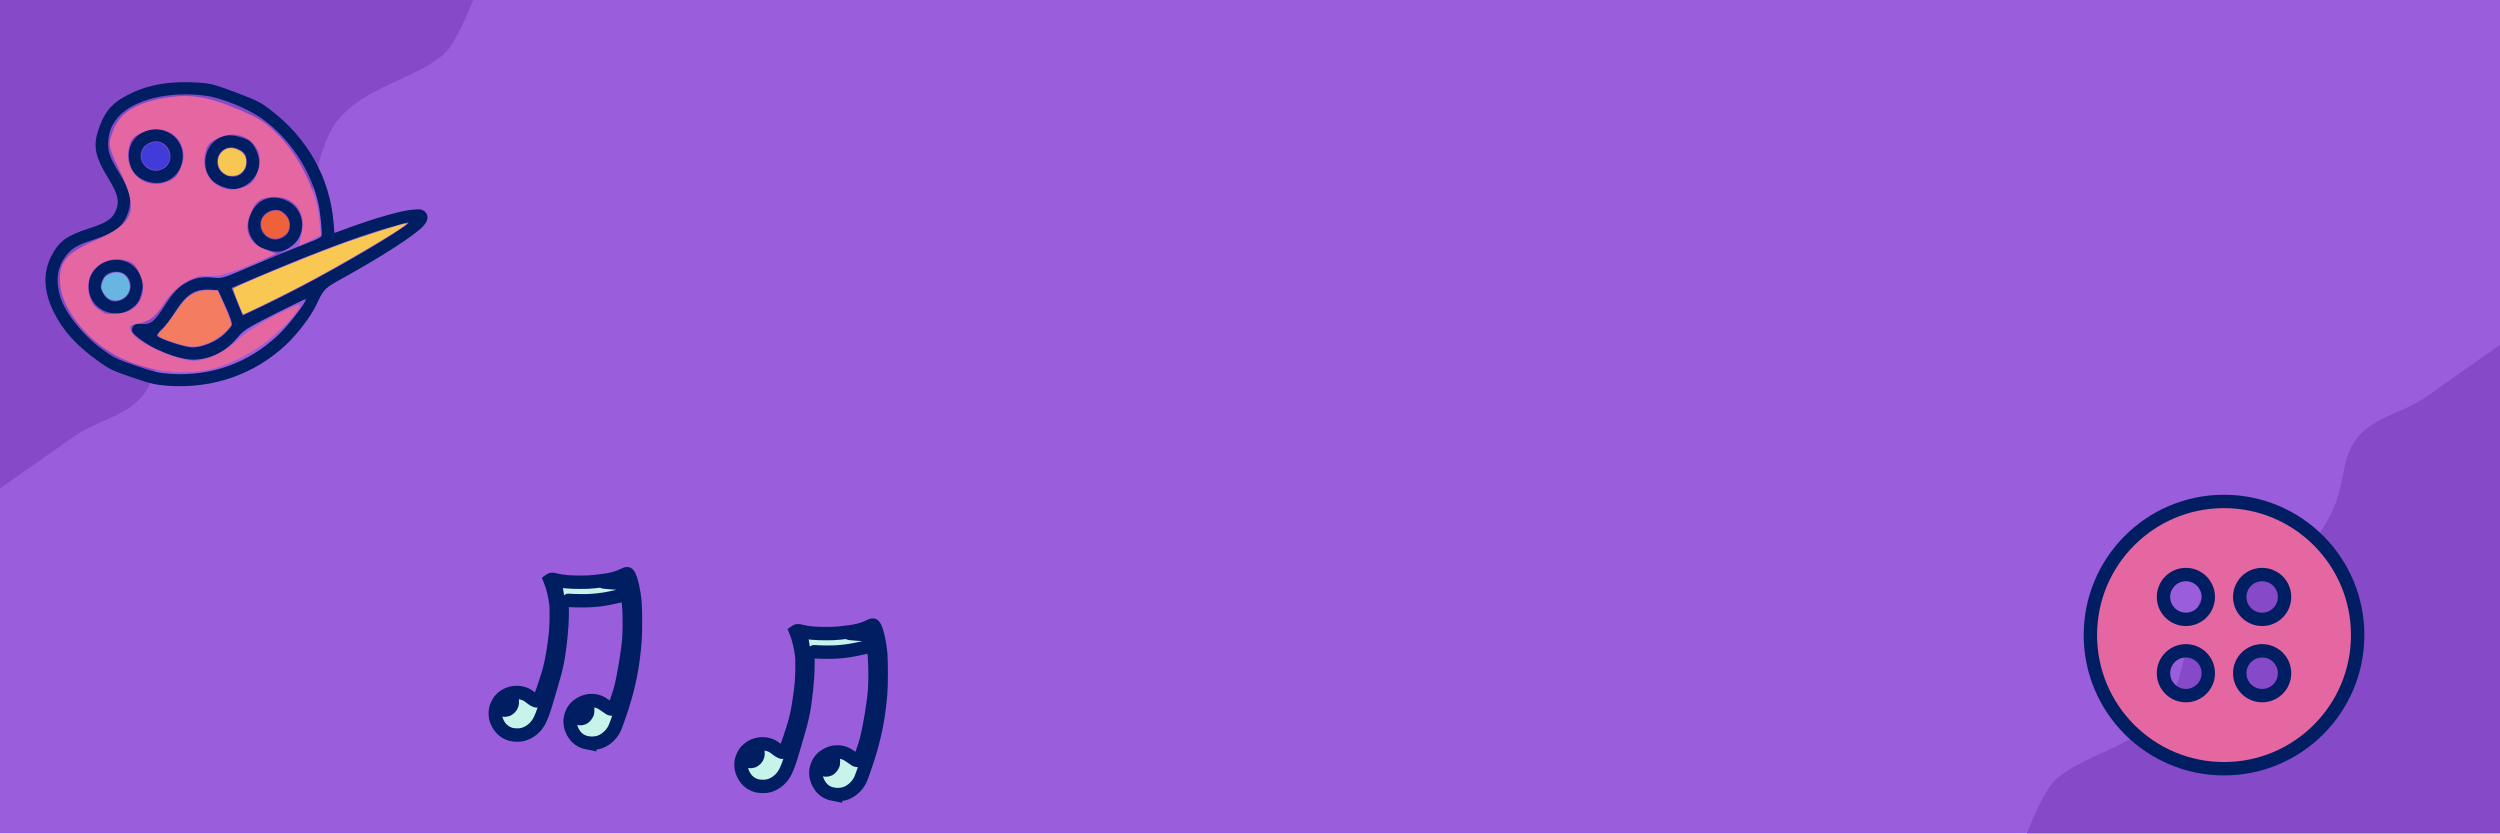
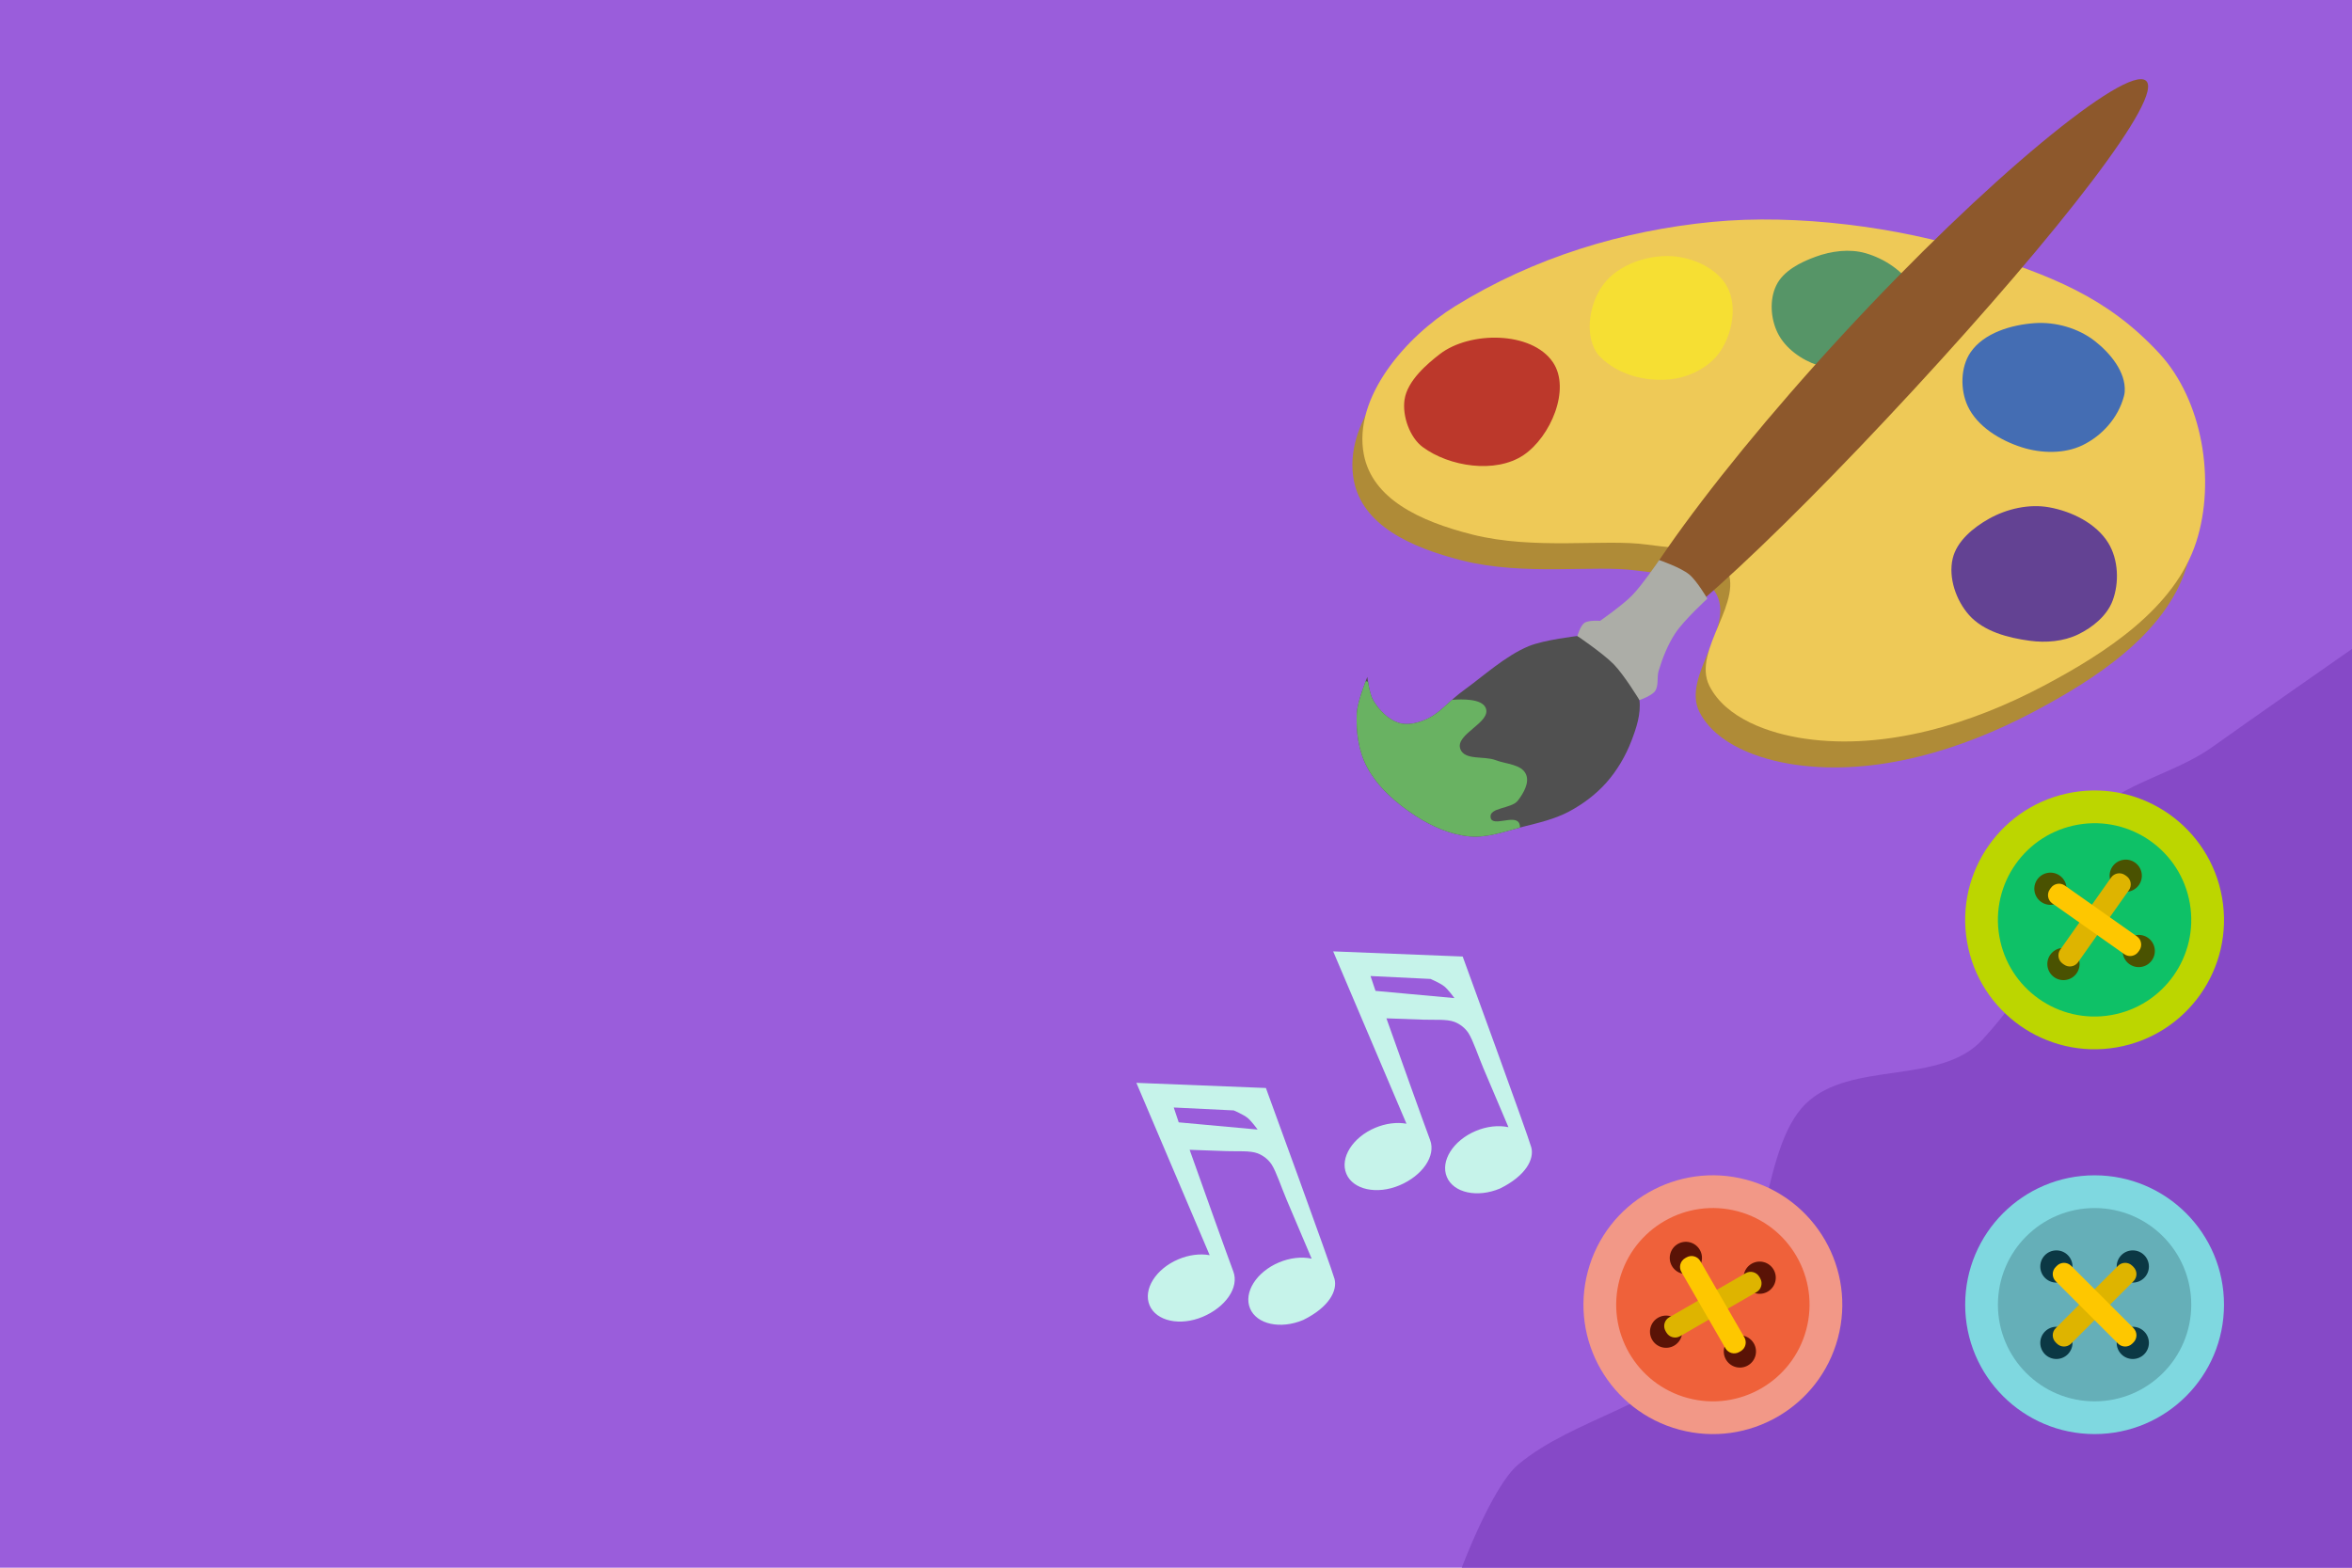
- <svg xmlns="http://www.w3.org/2000/svg" width="1200" height="400" viewBox="0 0 317.5 105.833" version="1.1" id="svg8">
+ <svg xmlns="http://www.w3.org/2000/svg" width="600" height="400" viewBox="0 0 158.75 105.833" version="1.1" id="svg8">
  <defs id="defs2" />
  <g id="layer1">
    <rect style="fill:#9a5ddb;fill-opacity:1;stroke:none;stroke-width:0.518;stroke-linejoin:bevel" id="rect1717" width="158.75" height="105.833" x="0" y="2.9928775e-05" />
-     <path style="fill:#8649c7;fill-opacity:1;stroke:none;stroke-width:0.369px;stroke-linecap:butt;stroke-linejoin:miter;stroke-opacity:1" d="m 60.088,2.9928775e-5 c 0,0 -2.066,5.496 -3.8,6.955 -3.792,3.19 -9.848,4.01 -13.337,8.246 -3.489,4.235 -2.902,13.052 -6.095,16.133 -3.035,2.93 -9.042,1.202 -11.903,4.302 -6.766,7.333 -3.649,11.313 -7.242,15.058 -1.938,2.02 -4.884,2.708 -7.329,4.103 C 10.041,54.992 9.71,55.2 9.393,55.427 7.054,57.104 0,62.024 0,62.024 V 2.9928775e-5 Z" id="path1053" />
-     <g id="g934" transform="matrix(0.6821269,0.2529798,-0.2529798,0.6821269,80.51439,-14.36273)">
+     <g id="g934" transform="matrix(0.6821269,0.2529798,-0.2529798,0.6821269,248.1468,-12.09487)">
      <path style="fill:#011e62;fill-opacity:1;stroke-width:0.265;stroke-miterlimit:4;stroke-dasharray:none" d="m -58.661,110.206 c -4.607,-1.225 -7.862,-2.901 -10.513,-5.414 -2.876,-2.727 -4.143,-5.702 -3.784,-8.88 0.342,-3.022 1.215,-4.351 4.629,-7.044 2.478,-1.955 3.185,-2.982 3.185,-4.624 0,-1.642 -0.708,-2.67 -3.185,-4.624 -3.726,-2.939 -4.621,-4.512 -4.594,-8.076 0.023,-2.987 0.739,-4.698 2.947,-7.039 2.64,-2.798 6.081,-4.742 10.834,-6.12 1.796,-0.52 2.642,-0.596 6.434,-0.578 3.941,0.019 4.592,0.09 6.69,0.729 7.867,2.395 13.873,7.5 17.23,14.647 l 0.769,1.636 2.274,-1.931 c 3.577,-3.038 7.158,-5.663 8.906,-6.527 1.327,-0.656 1.726,-0.748 2.308,-0.527 0.896,0.341 1.131,1.27 0.627,2.476 -0.859,2.055 -4.778,7.31 -9.87,13.234 -2.564,2.982 -2.58,3.017 -2.847,6.14 -0.192,2.246 -1.325,5.958 -2.58,8.453 -3.392,6.744 -9.256,11.57 -16.76,13.796 -2.002,0.594 -3.013,0.722 -6.35,0.807 -3.541,0.09 -4.225,0.033 -6.35,-0.532 z m 12.382,-2.385 c 6.786,-2.029 12.03,-6.447 15.221,-12.821 1.132,-2.261 2.689,-7.276 2.361,-7.604 -0.053,-0.053 -1.925,1.879 -4.161,4.292 -3.589,3.874 -4.133,4.581 -4.643,6.04 -1.052,3.011 -2.866,5.048 -5.581,6.265 -1.982,0.889 -6.432,1.001 -9.384,0.236 -2.557,-0.663 -2.944,-0.91 -2.835,-1.813 0.064,-0.529 0.314,-0.726 1.273,-1.004 1.502,-0.436 1.925,-1.121 2.61,-4.224 0.663,-3.006 1.133,-4.098 2.336,-5.429 1.098,-1.215 2.265,-1.869 4.174,-2.336 1.115,-0.273 1.704,-0.696 3.836,-2.751 2.371,-2.286 7.512,-7.037 9.999,-9.241 0.615,-0.545 1.119,-1.144 1.119,-1.33 0,-0.518 -1.737,-4.028 -2.687,-5.429 -3.278,-4.835 -8.352,-8.507 -13.982,-10.119 -2.862,-0.82 -7.968,-1.006 -10.749,-0.392 -6.247,1.379 -11.649,5.021 -13.069,8.812 -0.627,1.675 -0.661,2.951 -0.125,4.705 0.481,1.574 1.248,2.483 3.756,4.446 2.86,2.239 3.783,3.732 3.783,6.119 0,2.387 -0.923,3.881 -3.783,6.119 -2.508,1.963 -3.275,2.871 -3.756,4.446 -0.727,2.38 -0.302,4.515 1.369,6.867 1.708,2.404 5.933,5.024 10.006,6.205 2.729,0.791 2.854,0.804 6.879,0.717 3.08,-0.066 4.096,-0.197 6.032,-0.776 z m -16.549,-6.795 c -2.005,-1.058 -2.988,-3.596 -2.197,-5.669 1.113,-2.915 4.596,-4.105 7.074,-2.418 1.373,0.935 1.891,1.857 2.016,3.594 0.098,1.349 0.013,1.754 -0.574,2.756 -1.231,2.101 -4.124,2.896 -6.319,1.737 z m 4.056,-2.343 c 1.98,-1.98 -0.098,-5.318 -2.652,-4.259 -1.193,0.494 -1.722,1.242 -1.722,2.435 0,0.866 0.16,1.207 0.858,1.831 1.175,1.049 2.462,1.047 3.516,-0.007 z m 18.098,-17.581 c -1.579,-0.969 -2.331,-2.478 -2.192,-4.397 0.193,-2.665 1.989,-4.297 4.73,-4.297 3.687,0 5.934,4.196 3.871,7.227 -0.98,1.44 -1.868,1.928 -3.694,2.029 -1.389,0.077 -1.819,-0.012 -2.715,-0.562 z m 4.19,-2.128 c 0.945,-0.876 1.146,-1.854 0.612,-2.976 -0.492,-1.032 -1.832,-1.738 -2.836,-1.495 -1.175,0.285 -2.092,1.395 -2.092,2.534 0,2.221 2.702,3.434 4.316,1.937 z m -27.467,-1.587 c -1.022,-0.454 -1.854,-1.367 -2.369,-2.598 -1.318,-3.154 1.039,-6.444 4.557,-6.362 4.676,0.109 6.315,6.339 2.29,8.698 -1.237,0.725 -3.18,0.839 -4.478,0.262 z m 3.857,-2.517 c 2.219,-2.219 -0.858,-5.707 -3.376,-3.827 -0.392,0.292 -0.82,0.857 -0.953,1.254 -0.851,2.553 2.41,4.491 4.329,2.573 z m 8.758,-1.259 c -2.098,-1.034 -3.075,-4.066 -2.024,-6.281 0.761,-1.604 2.018,-2.372 4.064,-2.484 1.496,-0.082 1.882,-0.005 2.669,0.529 1.143,0.776 2.008,2.032 2.236,3.247 0.364,1.942 -0.893,4.33 -2.672,5.073 -1.163,0.486 -3.197,0.446 -4.273,-0.084 z m 3.785,-2.09 c 0.956,-0.627 1.313,-1.96 0.833,-3.109 -0.465,-1.114 -1.107,-1.499 -2.495,-1.499 -2.237,0 -3.299,2.64 -1.724,4.285 0.829,0.865 2.339,1.01 3.386,0.324 z m 3.13,30.689 c 1.677,-0.571 3.704,-2.452 4.533,-4.205 0.371,-0.784 0.675,-1.645 0.675,-1.911 0,-0.267 -0.987,-1.467 -2.193,-2.667 l -2.193,-2.181 -1.259,0.379 c -2.639,0.794 -3.732,2.274 -4.514,6.112 -0.237,1.164 -0.718,2.675 -1.069,3.358 -0.441,0.858 -0.542,1.281 -0.328,1.368 0.783,0.319 5.182,0.144 6.347,-0.253 z m 16.163,-18.776 c 5.846,-6.659 12.056,-14.501 11.736,-14.821 -0.055,-0.055 -1.419,0.89 -3.031,2.1 -4.811,3.61 -10.26,8.322 -17.441,15.083 l -4.529,4.264 1.751,1.918 1.751,1.918 3.017,-3.106 c 1.659,-1.708 4.695,-5.018 6.747,-7.355 z" id="path864" />
      <path style="opacity:0.998;fill:#e567a1;fill-opacity:1;stroke-width:15.272;stroke-dasharray:15.272, 15.272" d="m -225.7,405.788 c -17.16,-5.481 -32.407,-16.62 -37.692,-27.538 -6.627,-13.689 -4.409,-20.838 11.132,-35.893 20.545,-19.903 20.459,-28.377 -0.492,-48.62 -13.065,-12.624 -13.55,-13.443 -13.55,-22.911 0,-11.989 6.208,-21.114 20.595,-30.269 16.097,-10.243 28.19,-13.157 50.627,-12.2 17.155,0.732 21.473,1.698 33.526,7.503 16.756,8.07 34.732,25.314 42.373,40.648 l 5.41,10.857 -5.555,5.813 -5.555,5.813 -1.19,-8.558 c -2.089,-15.028 -14.783,-21.859 -27.96,-15.045 -6.661,3.444 -8.226,6.69 -8.226,17.06 0,10.123 6.515,16.315 17.303,16.445 l 7.951,0.096 -14.765,13.817 c -9.07,8.488 -17.161,14.297 -20.978,15.06 -9.66,1.932 -19.082,13.396 -22.102,26.891 -2.528,11.296 -5.277,15.519 -13.029,20.013 -3.231,1.873 -3.428,2.74 -1.222,5.398 4.888,5.89 37.798,8.223 47.264,3.351 8.188,-4.215 15.939,-12.744 20.997,-23.102 2.712,-5.556 10.881,-16.406 18.152,-24.111 11.654,-12.35 13.061,-13.307 11.872,-8.081 -4.812,21.161 -24.395,48.039 -42.901,58.885 -21.432,12.56 -49.308,15.92 -71.986,8.677 z m 3.747,-23.077 c 12.884,-5.383 15.295,-19.63 5.055,-29.87 -5.318,-5.318 -7.172,-5.993 -13.637,-4.964 -9.503,1.513 -16.574,9.337 -16.574,18.34 0,7.836 6.257,16.694 12.667,17.932 2.478,0.479 4.762,0.994 5.075,1.145 0.313,0.151 3.65,-1.012 7.414,-2.584 z m 0.444,-92.891 c 4.495,-3.866 5.623,-6.544 5.623,-13.346 0,-17.173 -19.186,-24.469 -31.627,-12.028 -5.318,5.318 -5.993,7.172 -4.964,13.637 2.432,15.281 19.381,21.705 30.968,11.737 z m 48.487,-14.142 c 4.495,-3.866 5.623,-6.544 5.623,-13.346 0,-17.173 -19.186,-24.469 -31.627,-12.028 -5.318,5.318 -5.993,7.172 -4.964,13.637 2.432,15.281 19.381,21.705 30.968,11.737 z" id="path912" transform="scale(0.2645833)" />
      <path style="opacity:0.998;fill:#413bda;fill-opacity:1;stroke-width:5.399;stroke-dasharray:5.399, 5.399" d="m -238.755,284.116 c -6.427,-3.447 -6.335,-11.901 0.173,-15.869 4.33,-2.64 9.712,-1.033 12.644,3.775 1.721,2.823 1.793,4.908 0.277,8.102 -2.288,4.821 -8.192,6.621 -13.094,3.993 z" id="path914" transform="scale(0.2645833)" />
      <path style="opacity:0.998;fill:#f7c851;fill-opacity:1;stroke-width:5.399;stroke-dasharray:5.399, 5.399" d="m -188.561,271.066 c -4.89,-1.416 -7.704,-7.493 -5.696,-12.299 1.587,-3.799 4.909,-5.635 9.571,-5.29 4.322,0.319 6.805,2.161 8.066,5.981 1.547,4.687 -0.616,9.469 -5.092,11.261 -3.15,1.26 -3.616,1.284 -6.848,0.348 z" id="path916" transform="scale(0.2645833)" />
      <path style="opacity:0.998;fill:#ef613a;fill-opacity:1;stroke-width:5.399;stroke-dasharray:5.399, 5.399" d="m -149.3,299.021 c -2.599,-1.585 -4.499,-4.779 -4.499,-7.564 0,-4.685 4.562,-9.608 8.905,-9.608 2.644,0 6.686,2.005 7.959,3.948 3.071,4.687 2.436,9.11 -1.822,12.693 -2.826,2.378 -7.157,2.596 -10.543,0.531 z" id="path918" transform="scale(0.2645833)" />
      <path style="opacity:0.998;fill:#68b5e2;fill-opacity:1;stroke-width:5.399;stroke-dasharray:5.399, 5.399" d="m -233.973,373.621 c -3.36,-2.283 -4.112,-3.725 -4.112,-7.881 0,-2.934 0.341,-3.687 2.773,-6.118 4.646,-4.646 10.977,-3.886 14.401,1.73 2.576,4.224 1.114,9.946 -3.228,12.629 -3.164,1.956 -6.613,1.83 -9.835,-0.36 z" id="path920" transform="scale(0.2645833)" />
      <path style="opacity:0.998;fill:#f47c61;fill-opacity:1;stroke-width:5.399;stroke-dasharray:5.399, 5.399" d="m -190.764,387.091 c -1.272,-0.513 -1.109,-2.017 0.577,-5.322 0.808,-1.584 2.432,-6.634 3.608,-11.222 1.176,-4.587 2.796,-10.014 3.6,-12.058 2.091,-5.317 6.873,-9.565 13.103,-11.638 l 4.926,-1.639 8.076,8.303 c 5.717,5.878 8.076,8.801 8.076,10.008 0,3.416 -4.866,11.619 -9.362,15.781 -5.428,5.025 -8.59,6.643 -14.714,7.528 -5.026,0.727 -16.322,0.889 -17.889,0.257 z" id="path922" transform="scale(0.2645833)" />
      <path style="opacity:0.998;fill:#f8c852;fill-opacity:1;stroke-width:5.399;stroke-dasharray:5.399, 5.399" d="m -149.864,347.616 c -3.127,-3.507 -5.783,-6.666 -5.901,-7.02 -0.346,-1.039 35.953,-34.779 54.823,-50.957 13.963,-11.972 36.071,-29.218 37.454,-29.218 2.086,0 -30.052,39.716 -50.574,62.5 -9.9,10.991 -29.05,31.071 -29.632,31.071 -0.266,0 -3.043,-2.869 -6.17,-6.376 z" id="path924" transform="scale(0.2645833)" />
    </g>
-     <rect style="fill:#9a5ddb;fill-opacity:1;stroke:none;stroke-width:0.518;stroke-linejoin:bevel" id="rect847" width="158.75" height="105.833" x="158.75" y="2.9928775e-05" />
-     <path style="fill:#8649c7;fill-opacity:1;stroke:none;stroke-width:0.369px;stroke-linecap:butt;stroke-linejoin:miter;stroke-opacity:1" d="m 257.412,105.833 c 0,0 2.066,-5.496 3.8,-6.955 3.792,-3.19 9.848,-4.01 13.337,-8.246 3.489,-4.235 2.902,-13.052 6.095,-16.133 3.035,-2.93 9.042,-1.202 11.903,-4.302 6.766,-7.333 3.649,-11.313 7.242,-15.058 1.938,-2.02 4.884,-2.708 7.329,-4.103 0.341,-0.194 0.672,-0.403 0.989,-0.63 2.339,-1.677 9.393,-6.597 9.393,-6.597 v 62.024 z" id="path832" />
-     <path id="path956" style="opacity:0.998;fill:#e567a1;fill-opacity:1;stroke:#011e62;stroke-width:1.7;stroke-miterlimit:4;stroke-dasharray:none;stroke-opacity:1" d="m 282.342,63.683 a 16.972,16.972 0 0 0 -16.863,16.972 16.972,16.972 0 0 0 16.972,16.972 16.972,16.972 0 0 0 16.972,-16.972 16.972,16.972 0 0 0 -16.972,-16.972 16.972,16.972 0 0 0 -0.109,0 z m -4.781,9.283 a 2.846,2.846 0 0 1 5.1e-4,0 2.846,2.846 0 0 1 2.058,0.834 2.846,2.846 0 0 1 0,4.024 2.846,2.846 0 0 1 -4.025,0 2.846,2.846 0 0 1 0,-4.024 2.846,2.846 0 0 1 1.966,-0.834 z m 9.686,0 a 2.846,2.846 0 0 1 5.2e-4,0 2.846,2.846 0 0 1 2.058,0.834 2.846,2.846 0 0 1 0,4.024 2.846,2.846 0 0 1 -4.025,0 2.846,2.846 0 0 1 0,-4.024 2.846,2.846 0 0 1 1.966,-0.834 z m -9.685,9.686 a 2.846,2.846 0 0 1 2.058,0.833 2.846,2.846 0 0 1 0,4.025 2.846,2.846 0 0 1 -4.025,0 2.846,2.846 0 0 1 0,-4.025 2.846,2.846 0 0 1 1.966,-0.833 z m 9.686,0 a 2.846,2.846 0 0 1 2.058,0.833 2.846,2.846 0 0 1 0,4.025 2.846,2.846 0 0 1 -4.025,0 2.846,2.846 0 0 1 0,-4.025 2.846,2.846 0 0 1 1.966,-0.833 z" />
-     <path style="fill:#c6f3ea;fill-opacity:1;stroke:#011e62;stroke-width:1.7;stroke-miterlimit:4;stroke-dasharray:none;stroke-opacity:1" d="m 105.844,100.874 c -0.893,-0.17 -1.522,-0.653 -1.931,-1.482 -0.362,-0.733 -0.399,-1.466 -0.113,-2.197 0.257,-0.655 0.684,-1.101 1.368,-1.427 0.414,-0.197 0.736,-0.273 1.165,-0.274 0.646,-0.002 1.154,0.185 1.778,0.654 0.217,0.163 0.455,0.327 0.528,0.365 0.185,0.095 0.391,0.09 0.486,-0.013 0.123,-0.132 0.641,-1.576 0.87,-2.426 0.421,-1.566 0.962,-4.79 1.076,-6.417 0.129,-1.84 0.049,-4.476 -0.165,-5.416 l -0.056,-0.245 -0.113,0.024 c -0.062,0.013 -0.532,0.119 -1.044,0.236 -1.489,0.34 -2.133,0.444 -3.325,0.533 -0.697,0.052 -2.004,0.045 -2.977,-0.018 -0.462,-0.03 -0.847,-0.047 -0.856,-0.039 -0.008,0.009 0.005,0.174 0.029,0.369 0.102,0.804 0.044,2.705 -0.132,4.339 -0.286,2.655 -0.494,3.716 -1.182,6.015 -0.145,0.484 -0.386,1.308 -0.537,1.831 -0.47,1.633 -0.824,2.56 -1.187,3.106 -0.522,0.788 -1.324,1.325 -2.172,1.457 -0.329,0.051 -0.945,0.024 -1.235,-0.055 -0.975,-0.264 -1.655,-0.989 -1.954,-2.084 -0.079,-0.29 -0.076,-0.893 0.007,-1.203 0.083,-0.313 0.344,-0.841 0.517,-1.047 0.723,-0.864 1.909,-1.21 2.98,-0.87 0.349,0.111 0.562,0.234 0.978,0.564 0.503,0.399 0.749,0.474 0.962,0.295 0.139,-0.117 0.2,-0.265 0.644,-1.563 0.708,-2.069 0.931,-2.926 1.193,-4.579 0.306,-1.93 0.405,-3.029 0.411,-4.561 0.004,-0.97 -0.008,-1.27 -0.061,-1.652 -0.139,-0.992 -0.371,-1.958 -0.626,-2.613 l -0.109,-0.279 0.076,-0.053 c 0.108,-0.076 0.264,-0.067 0.682,0.04 0.772,0.197 1.721,0.28 3.185,0.279 0.727,-5.66e-4 1.13,-0.019 1.706,-0.08 1.94,-0.204 2.741,-0.387 3.647,-0.83 0.515,-0.252 0.593,-0.245 0.75,0.066 0.323,0.642 0.638,2.078 0.743,3.387 0.087,1.081 0.087,3.863 4.1e-4,4.948 -0.25,3.135 -0.708,5.479 -1.646,8.421 -0.327,1.025 -0.808,2.372 -0.954,2.672 -0.426,0.871 -1.28,1.585 -2.127,1.78 -0.36,0.083 -0.957,0.101 -1.28,0.04 z m -0.56,-3.159 c 0.168,-0.087 0.353,-0.286 0.466,-0.499 0.089,-0.17 0.099,-0.223 0.099,-0.564 2.1e-4,-0.348 -0.008,-0.394 -0.107,-0.591 -0.147,-0.291 -0.174,-0.302 -0.451,-0.177 -0.458,0.206 -0.939,0.637 -1.212,1.088 l -0.074,0.122 0.084,0.165 c 0.182,0.355 0.506,0.554 0.864,0.53 0.119,-0.008 0.269,-0.041 0.332,-0.074 z m -9.689,-1.048 c 0.276,-0.082 0.549,-0.361 0.632,-0.645 0.084,-0.29 0.057,-0.62 -0.074,-0.887 -0.055,-0.113 -0.13,-0.233 -0.167,-0.265 -0.062,-0.056 -0.08,-0.052 -0.296,0.054 -0.5,0.246 -1.031,0.783 -1.206,1.219 -0.046,0.114 -0.043,0.124 0.074,0.246 0.281,0.293 0.653,0.393 1.036,0.279 z m 15.565,-7.843 c 0.194,-1.459 0.215,-4.8 0.039,-5.98 -0.059,-0.395 -0.147,-0.7 -0.202,-0.7 -0.019,0 -0.028,0.028 -0.018,0.063 0.249,0.883 0.315,4.626 0.11,6.201 -0.064,0.494 -0.065,0.595 -0.002,0.595 0.032,0 0.058,-0.063 0.073,-0.179 z m -9.075,-2.865 c 0.047,-0.282 0.033,-2.669 -0.018,-3.187 -0.091,-0.903 -0.357,-2.413 -0.445,-2.523 -0.036,-0.045 -0.391,-0.065 -0.431,-0.024 -0.011,0.011 0.041,0.194 0.117,0.407 0.338,0.947 0.549,2.005 0.649,3.254 0.038,0.469 0.027,1.214 -0.027,1.948 -0.021,0.283 -0.018,0.296 0.053,0.296 0.061,0 0.08,-0.031 0.103,-0.171 z m 9.205,-5.333 c 0,-0.097 -0.175,-0.675 -0.263,-0.866 -0.075,-0.164 -0.108,-0.202 -0.18,-0.202 -0.048,0 -0.271,0.087 -0.496,0.194 -0.429,0.204 -0.788,0.333 -1.269,0.457 -0.329,0.085 -1.025,0.211 -1.161,0.211 -0.628,0 2.122,0.21 3.233,0.247 0.087,0.003 0.135,-0.012 0.135,-0.041 z" id="path862" />
-     <path style="fill:#c6f3ea;fill-opacity:1;stroke:#011e62;stroke-width:1.7;stroke-miterlimit:4;stroke-dasharray:none;stroke-opacity:1" d="m 74.635,94.35 c -0.893,-0.17 -1.522,-0.653 -1.931,-1.482 -0.362,-0.733 -0.399,-1.466 -0.113,-2.197 0.257,-0.655 0.684,-1.101 1.368,-1.427 0.414,-0.197 0.736,-0.273 1.165,-0.274 0.646,-0.002 1.154,0.185 1.778,0.654 0.217,0.163 0.455,0.327 0.528,0.365 0.185,0.095 0.391,0.09 0.486,-0.013 0.123,-0.132 0.641,-1.576 0.87,-2.426 0.421,-1.566 0.962,-4.79 1.076,-6.417 0.129,-1.84 0.049,-4.476 -0.165,-5.416 l -0.056,-0.245 -0.113,0.024 c -0.062,0.013 -0.532,0.119 -1.044,0.236 -1.489,0.34 -2.133,0.444 -3.325,0.533 -0.697,0.052 -2.004,0.045 -2.977,-0.018 -0.462,-0.03 -0.847,-0.047 -0.856,-0.039 -0.008,0.009 0.005,0.174 0.029,0.369 0.102,0.804 0.044,2.705 -0.132,4.339 -0.286,2.655 -0.494,3.716 -1.182,6.015 -0.145,0.484 -0.386,1.308 -0.537,1.831 -0.47,1.633 -0.824,2.56 -1.187,3.106 -0.522,0.788 -1.324,1.325 -2.172,1.457 -0.329,0.051 -0.945,0.024 -1.235,-0.055 -0.975,-0.264 -1.655,-0.989 -1.954,-2.084 -0.079,-0.29 -0.076,-0.893 0.007,-1.203 0.083,-0.313 0.344,-0.841 0.517,-1.047 0.723,-0.864 1.909,-1.21 2.98,-0.87 0.349,0.111 0.562,0.234 0.978,0.564 0.503,0.399 0.749,0.474 0.962,0.295 0.139,-0.117 0.2,-0.265 0.644,-1.563 0.708,-2.069 0.931,-2.926 1.193,-4.579 0.306,-1.93 0.405,-3.029 0.411,-4.561 0.004,-0.97 -0.008,-1.27 -0.061,-1.652 -0.139,-0.992 -0.371,-1.958 -0.626,-2.613 l -0.109,-0.279 0.076,-0.053 c 0.108,-0.076 0.264,-0.067 0.682,0.04 0.772,0.197 1.721,0.28 3.185,0.279 0.727,-5.66e-4 1.13,-0.019 1.706,-0.08 1.94,-0.204 2.741,-0.387 3.647,-0.83 0.515,-0.252 0.593,-0.245 0.75,0.066 0.323,0.642 0.638,2.078 0.743,3.387 0.087,1.081 0.087,3.863 4.1e-4,4.948 -0.25,3.135 -0.708,5.479 -1.646,8.421 -0.327,1.025 -0.808,2.372 -0.954,2.672 -0.426,0.871 -1.28,1.585 -2.127,1.78 -0.36,0.083 -0.957,0.101 -1.28,0.04 z m -0.56,-3.159 c 0.168,-0.087 0.353,-0.286 0.466,-0.499 0.089,-0.17 0.099,-0.223 0.099,-0.564 2.1e-4,-0.348 -0.008,-0.394 -0.107,-0.591 -0.147,-0.291 -0.174,-0.302 -0.451,-0.177 -0.458,0.206 -0.939,0.637 -1.212,1.088 l -0.074,0.122 0.084,0.165 c 0.182,0.355 0.506,0.554 0.864,0.53 0.119,-0.008 0.269,-0.041 0.332,-0.074 z m -9.689,-1.048 c 0.276,-0.082 0.549,-0.361 0.632,-0.645 0.084,-0.29 0.057,-0.62 -0.074,-0.887 -0.055,-0.113 -0.13,-0.233 -0.167,-0.265 -0.062,-0.056 -0.08,-0.052 -0.296,0.054 -0.5,0.246 -1.031,0.783 -1.206,1.219 -0.046,0.114 -0.043,0.124 0.074,0.246 0.281,0.293 0.653,0.393 1.036,0.279 z m 15.565,-7.843 c 0.194,-1.459 0.215,-4.8 0.039,-5.98 -0.059,-0.395 -0.147,-0.7 -0.202,-0.7 -0.019,0 -0.028,0.028 -0.018,0.063 0.249,0.883 0.315,4.626 0.11,6.201 -0.064,0.494 -0.065,0.595 -0.002,0.595 0.032,0 0.058,-0.063 0.073,-0.179 z m -9.075,-2.865 c 0.047,-0.282 0.033,-2.669 -0.018,-3.187 -0.091,-0.903 -0.357,-2.413 -0.445,-2.523 -0.036,-0.045 -0.391,-0.065 -0.431,-0.024 -0.011,0.011 0.041,0.194 0.117,0.407 0.338,0.947 0.549,2.005 0.649,3.254 0.038,0.469 0.027,1.214 -0.027,1.948 -0.021,0.283 -0.018,0.296 0.053,0.296 0.061,0 0.08,-0.031 0.103,-0.171 z m 9.205,-5.333 c 0,-0.097 -0.175,-0.675 -0.263,-0.866 -0.075,-0.164 -0.108,-0.202 -0.18,-0.202 -0.048,0 -0.271,0.087 -0.496,0.194 -0.429,0.204 -0.788,0.333 -1.269,0.457 -0.329,0.085 -1.025,0.211 -1.161,0.211 -0.628,0 2.122,0.21 3.233,0.247 0.087,0.003 0.135,-0.012 0.135,-0.041 z" id="path862-9" />
+     <path style="fill:#8649c7;fill-opacity:1;stroke:none;stroke-width:0.369px;stroke-linecap:butt;stroke-linejoin:miter;stroke-opacity:1" d="m 98.662,105.833 c 0,0 2.066,-5.496 3.8,-6.955 3.792,-3.19 9.848,-4.01 13.337,-8.246 3.489,-4.235 2.902,-13.052 6.095,-16.133 3.035,-2.93 9.042,-1.202 11.903,-4.302 6.766,-7.333 3.649,-11.313 7.242,-15.058 1.938,-2.02 4.884,-2.708 7.329,-4.103 0.341,-0.194 0.672,-0.403 0.989,-0.63 2.339,-1.677 9.393,-6.597 9.393,-6.597 v 62.024 z" id="path832" />
+     <g id="g934-6" transform="matrix(0.2535503,0.06793859,-0.06793859,0.2535503,-70.08725,28.37015)">
+       <circle style="opacity:0.998;fill:#f29887;fill-opacity:1;stroke-width:3.018;stroke-dasharray:3.018, 3.018" id="circle884" cx="742.207" cy="36.616" r="33.275" />
+       <circle style="opacity:0.998;fill:#ef613a;fill-opacity:1;stroke-width:2.255;stroke-dasharray:2.255, 2.255" id="path882" cx="742.207" cy="36.616" r="24.856" />
+       <g id="g910" transform="translate(95.21478,2.071339)">
+         <g id="g896">
+           <circle style="opacity:0.998;fill:#5a1306;fill-opacity:1;stroke-width:2.214;stroke-dasharray:2.214, 2.214" id="path886" cx="637.171" cy="24.722" r="4.143" />
+           <circle style="opacity:0.998;fill:#5a1306;fill-opacity:1;stroke-width:2.214;stroke-dasharray:2.214, 2.214" id="circle888" cx="656.815" cy="44.367" r="4.143" />
+         </g>
+         <g id="g902" transform="rotate(-90,646.9927,34.54459)">
+           <circle style="opacity:0.998;fill:#5a1306;fill-opacity:1;stroke-width:2.214;stroke-dasharray:2.214, 2.214" id="circle898" cx="637.171" cy="24.722" r="4.143" />
+           <circle style="opacity:0.998;fill:#5a1306;fill-opacity:1;stroke-width:2.214;stroke-dasharray:2.214, 2.214" id="circle900" cx="656.815" cy="44.367" r="4.143" />
+         </g>
+       </g>
+       <g id="g920" transform="translate(0.7015967,0.5011172)">
+         <rect style="opacity:0.998;fill:#deb400;fill-opacity:1;stroke:none;stroke-width:2;stroke-dasharray:2, 2;stroke-opacity:1" id="rect916" width="27.856" height="5.613" x="484.859" y="547.054" ry="2.588" transform="rotate(-45)" />
+         <rect style="opacity:0.998;fill:#fec700;fill-opacity:1;stroke:none;stroke-width:2;stroke-dasharray:2, 2;stroke-opacity:1" id="rect914" width="27.856" height="5.613" x="535.933" y="-501.593" ry="2.588" transform="rotate(45)" />
+       </g>
+     </g>
+     <g id="g960" transform="matrix(0.2624946,0,0,0.2624946,-53.44931,78.46718)">
+       <circle style="opacity:0.998;fill:#7fd8e0;fill-opacity:1;stroke-width:3.018;stroke-dasharray:3.018, 3.018" id="circle936" cx="742.207" cy="36.616" r="33.275" />
+       <circle style="opacity:0.998;fill:#65afb8;fill-opacity:1;stroke-width:2.255;stroke-dasharray:2.255, 2.255" id="circle938" cx="742.207" cy="36.616" r="24.856" />
+       <g id="g952" transform="translate(95.21478,2.071339)">
+         <g id="g944">
+           <circle style="opacity:0.998;fill:#0b3844;fill-opacity:1;stroke-width:2.214;stroke-dasharray:2.214, 2.214" id="circle940" cx="637.171" cy="24.722" r="4.143" />
+           <circle style="opacity:0.998;fill:#0b3844;fill-opacity:1;stroke-width:2.214;stroke-dasharray:2.214, 2.214" id="circle942" cx="656.815" cy="44.367" r="4.143" />
+         </g>
+         <g id="g950" transform="rotate(-90,646.9927,34.54459)">
+           <circle style="opacity:0.998;fill:#0b3844;fill-opacity:1;stroke-width:2.214;stroke-dasharray:2.214, 2.214" id="circle946" cx="637.171" cy="24.722" r="4.143" />
+           <circle style="opacity:0.998;fill:#0b3844;fill-opacity:1;stroke-width:2.214;stroke-dasharray:2.214, 2.214" id="circle948" cx="656.815" cy="44.367" r="4.143" />
+         </g>
+       </g>
+       <g id="g958" transform="translate(0.7015967,0.5011172)">
+         <rect style="opacity:0.998;fill:#deb400;fill-opacity:1;stroke:none;stroke-width:2;stroke-dasharray:2, 2;stroke-opacity:1" id="rect954" width="27.856" height="5.613" x="484.859" y="547.054" ry="2.588" transform="rotate(-45)" />
+         <rect style="opacity:0.998;fill:#fec700;fill-opacity:1;stroke:none;stroke-width:2;stroke-dasharray:2, 2;stroke-opacity:1" id="rect956" width="27.856" height="5.613" x="535.933" y="-501.593" ry="2.588" transform="rotate(45)" />
+       </g>
+     </g>
+     <g id="g1050" transform="matrix(-0.09060618,0.2463614,-0.2463614,-0.09060618,204.9276,-133.1678)">
+       <circle style="opacity:0.998;fill:#bcd600;fill-opacity:1;stroke-width:3.018;stroke-dasharray:3.018, 3.018" id="circle962" cx="365.283" cy="-691.78" r="33.275" transform="rotate(60)" />
+       <circle style="opacity:0.998;fill:#0ec167;fill-opacity:1;stroke-width:2.255;stroke-dasharray:2.255, 2.255" id="circle964" cx="365.283" cy="-691.78" r="24.856" transform="rotate(60)" />
+       <g id="g978" transform="rotate(60,769.8708,119.1942)">
+         <g id="g970">
+           <circle style="opacity:0.998;fill:#4a5201;fill-opacity:1;stroke-width:2.214;stroke-dasharray:2.214, 2.214" id="circle966" cx="637.171" cy="24.722" r="4.143" />
+           <circle style="opacity:0.998;fill:#4a5201;fill-opacity:1;stroke-width:2.214;stroke-dasharray:2.214, 2.214" id="circle968" cx="656.815" cy="44.367" r="4.143" />
+         </g>
+         <g id="g976" transform="rotate(-90,646.9927,34.54459)">
+           <circle style="opacity:0.998;fill:#4a5201;fill-opacity:1;stroke-width:2.214;stroke-dasharray:2.214, 2.214" id="circle972" cx="637.171" cy="24.722" r="4.143" />
+           <circle style="opacity:0.998;fill:#4a5201;fill-opacity:1;stroke-width:2.214;stroke-dasharray:2.214, 2.214" id="circle974" cx="656.815" cy="44.367" r="4.143" />
+         </g>
+       </g>
+       <g id="g984" transform="rotate(60,818.4872,38.12849)">
+         <rect style="opacity:0.998;fill:#deb400;fill-opacity:1;stroke:none;stroke-width:2;stroke-dasharray:2, 2;stroke-opacity:1" id="rect980" width="27.856" height="5.613" x="484.859" y="547.054" ry="2.588" transform="rotate(-45)" />
+         <rect style="opacity:0.998;fill:#fec700;fill-opacity:1;stroke:none;stroke-width:2;stroke-dasharray:2, 2;stroke-opacity:1" id="rect982" width="27.856" height="5.613" x="535.933" y="-501.593" ry="2.588" transform="rotate(45)" />
+       </g>
+     </g>
+     <g id="g1131" transform="rotate(-22.83925,250.5598,74.636)">
+       <path id="path1106" style="fill:#c6f3ea;fill-opacity:1;stroke:none;stroke-width:0.275;stroke-dasharray:0.275, 0.275;stroke-opacity:1" d="m 90.927,5.739 0.044,12.643 c -0.556,-0.363 -1.288,-0.565 -2.047,-0.565 -1.66,-1.3e-5 -3.005,0.944 -3.005,2.108 1e-5,1.164 1.345,2.108 3.005,2.108 1.66,-10e-6 3.049,-0.858 3.091,-2.022 0.037,-1.01 0.313,-5.977 0.47,-8.711 0,0 1.074,0.494 2.253,1.046 0.672,0.314 1.483,0.572 1.885,0.956 0.293,0.28 0.507,0.67 0.579,1.068 0.098,0.545 0.005,1.728 0.008,2.592 0.004,1.436 0.011,3.653 0.013,4.308 -0.564,-0.398 -1.331,-0.622 -2.131,-0.622 -1.66,-1.2e-5 -3.005,0.944 -3.005,2.108 1e-5,1.164 1.345,2.108 3.005,2.108 1.953,-0.115 2.912,-0.934 3.023,-1.739 0.116,-0.846 0.734,-13.672 0.734,-13.672 z m 1.678,2.513 3.658,1.754 c 0,0 0.492,0.511 0.659,0.82 0.166,0.308 0.324,0.997 0.324,0.997 l -4.72,-2.517 z" />
+       <path id="path1079" style="fill:#c6f3ea;fill-opacity:1;stroke:none;stroke-width:0.275;stroke-dasharray:0.275, 0.275;stroke-opacity:1" d="m 106.613,2.715 0.044,12.643 c -0.556,-0.363 -1.288,-0.565 -2.047,-0.565 -1.66,-1.3e-5 -3.005,0.944 -3.005,2.108 1e-5,1.164 1.345,2.108 3.005,2.108 1.66,-10e-6 3.049,-0.858 3.091,-2.022 0.037,-1.01 0.313,-5.977 0.47,-8.711 0,0 1.074,0.494 2.253,1.046 0.672,0.314 1.483,0.572 1.885,0.956 0.293,0.28 0.507,0.67 0.579,1.068 0.098,0.545 0.005,1.728 0.008,2.592 0.004,1.436 0.011,3.653 0.013,4.308 -0.564,-0.398 -1.331,-0.622 -2.131,-0.622 -1.66,-1.2e-5 -3.005,0.944 -3.005,2.108 10e-6,1.164 1.345,2.108 3.005,2.108 1.953,-0.115 2.912,-0.934 3.023,-1.739 0.116,-0.846 0.734,-13.672 0.734,-13.672 z m 1.678,2.513 3.658,1.754 c 0,0 0.492,0.511 0.659,0.82 0.166,0.308 0.324,0.997 0.324,0.997 l -4.72,-2.517 z" />
+     </g>
+     <g id="g1244" transform="matrix(0.2549794,0,0,0.2549794,-219.447,40.12539)">
+       <g id="g1172" transform="translate(47.34567,-3.741773)">
+         <path style="fill:#af8b37;fill-opacity:1;stroke:none;stroke-width:1;stroke-linecap:butt;stroke-linejoin:miter;stroke-miterlimit:4;stroke-dasharray:none;stroke-opacity:1" d="m 1267.309,3.099 c -3.071,-4.754 -9.651,-4.132 -20.789,-5.67 -11.137,-1.538 -29.705,1.489 -46.113,-2.646 -14.109,-3.556 -26.456,-9.491 -28.726,-21.167 -2.937,-15.103 11.105,-31.217 24.19,-39.31 20.875,-12.911 44.282,-19.992 68.036,-22.301 22.491,-2.186 49.454,1.429 69.418,7.781 19.963,6.352 34.976,11.956 48.889,26.993 11.512,12.442 14.996,33.75 9.827,49.893 -5.653,17.655 -24.063,29.495 -40.444,38.176 -19.042,10.091 -41.792,17.062 -63.122,13.985 -9.544,-1.377 -20.974,-5.379 -25.324,-13.985 -4.815,-9.526 9.949,-22.784 4.158,-31.75 z" id="path1168" />
+         <path style="fill:#eec957;fill-opacity:1;stroke:none;stroke-width:1;stroke-linecap:butt;stroke-linejoin:miter;stroke-miterlimit:4;stroke-dasharray:none;stroke-opacity:1" d="m 1269.955,-3.78 c -3.071,-4.754 -9.651,-4.132 -20.789,-5.67 -11.137,-1.538 -29.705,1.489 -46.113,-2.646 -14.109,-3.556 -26.456,-9.491 -28.726,-21.167 -2.937,-15.103 11.105,-31.217 24.19,-39.31 20.875,-12.911 44.282,-19.992 68.036,-22.301 22.491,-2.186 49.454,1.429 69.418,7.781 19.963,6.352 34.976,11.956 48.889,26.993 11.512,12.442 14.996,33.75 9.827,49.893 -5.653,17.655 -24.063,29.495 -40.444,38.176 -19.042,10.091 -41.792,17.062 -63.122,13.985 -9.544,-1.377 -20.974,-5.379 -25.324,-13.985 -4.815,-9.526 9.949,-22.784 4.158,-31.75 z" id="path1166" />
+       </g>
+       <path style="fill:#bc382b;fill-opacity:1;stroke:none;stroke-width:0.265px;stroke-linecap:butt;stroke-linejoin:miter;stroke-opacity:1" d="m 1237.23,-39.021 c -3.338,-2.475 -5.442,-8.126 -4.783,-12.556 0.747,-5.019 6.021,-9.476 9.326,-12.033 7.913,-6.121 24.31,-6.135 29.934,2.138 4.832,7.107 -0.623,19.788 -7.751,24.589 -7.412,4.993 -19.685,3.084 -26.727,-2.138 z" id="path1176" />
+       <path style="fill:#f6df33;fill-opacity:1;stroke:none;stroke-width:0.265px;stroke-linecap:butt;stroke-linejoin:miter;stroke-opacity:1" d="m 1283.2,-64.145 c -3.169,-5.097 -1.724,-13.101 1.871,-17.907 3.924,-5.247 11.635,-7.885 18.174,-7.484 5.614,0.345 12.135,3.279 14.7,8.285 2.575,5.026 1.25,12.131 -1.871,16.838 -2.531,3.818 -7.187,6.408 -11.788,7.26 -0.527,0.098 -1.054,0.172 -1.576,0.224 -6.485,0.635 -13.733,-1.15 -18.585,-6.059 -0.361,-0.365 -0.672,-0.75 -0.925,-1.158 z" id="path1178" />
+       <path style="fill:#569567;fill-opacity:1;stroke:none;stroke-width:0.265px;stroke-linecap:butt;stroke-linejoin:miter;stroke-opacity:1" d="m 1341.816,-60.665 c -4.298,-1.419 -8.567,-4.453 -10.583,-8.504 -1.882,-3.78 -2.238,-8.871 -0.378,-12.662 1.887,-3.846 6.37,-6.09 10.394,-7.56 4.153,-1.516 8.98,-2.167 13.229,-0.945 5.025,1.445 10.023,4.746 12.662,9.26 2.146,3.669 2.98,8.673 1.512,12.662 -1.186,3.221 -4.388,5.679 -7.56,6.993 -5.941,2.462 -13.17,2.772 -19.277,0.756 z" id="path1180" />
+       <path style="fill:#446db3;fill-opacity:1;stroke:none;stroke-width:0.265px;stroke-linecap:butt;stroke-linejoin:miter;stroke-opacity:1" d="m 1395.866,-38.932 c -5.739,-1.827 -11.837,-5.494 -14.363,-10.961 -1.984,-4.295 -1.909,-10.265 0.756,-14.174 3.509,-5.148 10.793,-7.318 17.009,-7.749 5.508,-0.381 11.523,1.327 15.875,4.725 4.096,3.198 8.281,8.233 7.938,13.418 -0.026,0.392 -0.096,0.793 -0.205,1.201 -1.552,5.831 -5.857,10.499 -10.945,12.973 -4.819,2.343 -10.959,2.193 -16.064,0.567 z" id="path1182" />
+       <path style="fill:#634293;fill-opacity:1;stroke:none;stroke-width:0.265px;stroke-linecap:butt;stroke-linejoin:miter;stroke-opacity:1" d="m 1397.945,12.284 c -5.763,-0.78 -12.2,-2.458 -16.064,-6.804 -3.444,-3.874 -5.517,-9.881 -4.347,-14.93 1.077,-4.648 5.474,-8.253 9.638,-10.583 4.701,-2.63 10.572,-3.972 15.875,-3.024 6.009,1.075 12.489,4.25 15.686,9.449 2.68,4.359 2.941,10.521 1.134,15.308 -1.495,3.959 -5.267,7.029 -9.072,8.882 -3.885,1.892 -8.569,2.28 -12.851,1.701 z" id="path1184" />
+       <g id="g1219" transform="translate(223.3083,-6.35)">
+         <path id="path1198" style="opacity:1;fill:#8d582c;fill-opacity:1;stroke:none;stroke-width:0.838;stroke-miterlimit:4;stroke-dasharray:none;stroke-opacity:1" d="m 1143.833,-47.765 c -38.588,41.818 -73.028,73.523 -78.229,69.51 -5.202,-4.014 20.805,-42.226 59.392,-84.044 38.588,-41.818 75.144,-71.407 80.346,-67.393 5.202,4.014 -22.921,40.109 -61.509,81.928 z" />
+         <path style="fill:#505050;fill-opacity:1;stroke:none;stroke-width:0.265px;stroke-linecap:butt;stroke-linejoin:miter;stroke-opacity:1" d="m 1054.883,17.373 c 0,0 -8.788,1.015 -12.829,2.673 -6.23,2.556 -12.354,8.194 -16.972,11.493 -4.617,3.299 -6.617,6.508 -10.825,8.152 -2.085,0.815 -4.551,1.353 -6.682,0.668 -2.825,-0.908 -5.132,-3.35 -6.682,-5.88 -1.129,-1.843 -1.604,-6.281 -1.604,-6.281 0,0 -2.651,6.375 -2.806,9.755 -0.219,4.756 0.456,9.818 2.673,14.032 2.83,5.38 7.738,9.64 12.829,12.963 4.274,2.79 9.217,4.999 14.299,5.479 4.776,0.452 9.515,-1.362 14.165,-2.539 4.138,-1.047 8.39,-2.01 12.161,-4.009 3.676,-1.949 7.12,-4.512 9.889,-7.617 2.873,-3.221 5.127,-7.065 6.682,-11.092 1.325,-3.431 2.559,-7.171 2.138,-10.824 -0.52,-4.516 -5.613,-12.428 -5.613,-12.428 z" id="path1203" />
+         <path style="fill:#acada7;fill-opacity:1;stroke:none;stroke-width:0.265px;stroke-linecap:butt;stroke-linejoin:miter;stroke-opacity:1" d="m 1076.532,-2.74 c 0,0 -4.443,6.6 -7.216,9.421 -2.511,2.555 -8.419,6.682 -8.419,6.682 0,0 -2.996,-0.255 -4.143,0.535 -1.084,0.746 -1.871,3.475 -1.871,3.475 0,0 6.777,4.582 9.622,7.484 2.763,2.818 6.815,9.488 6.815,9.488 0,0 3.291,-1.146 4.143,-2.405 1.013,-1.499 0.409,-3.615 0.935,-5.345 1.056,-3.473 2.414,-6.924 4.41,-9.956 2.288,-3.475 8.486,-9.154 8.486,-9.154 0,0 -2.744,-4.719 -4.811,-6.414 -2.272,-1.864 -7.951,-3.809 -7.951,-3.809 z" id="path1201" />
+         <path id="path1205" style="fill:#69b262;fill-opacity:1;stroke:none;stroke-width:1px;stroke-linecap:butt;stroke-linejoin:miter;stroke-opacity:1" d="m 3775.156,110.844 c -2.878,7.487 -8.481,23.13 -8.916,32.598 -0.826,17.977 1.724,37.106 10.102,53.033 10.696,20.335 29.245,36.434 48.486,48.992 16.155,10.544 34.837,18.893 54.043,20.709 17.066,1.614 34.004,-4.407 50.656,-8.83 0.063,-1.815 -0.228,-3.468 -1.045,-4.807 -4.988,-8.176 -26.45,4.349 -28.283,-5.051 -2.056,-10.545 20.74,-8.645 27.273,-17.174 5.57,-7.271 11.799,-17.892 8.082,-26.264 -4.523,-10.188 -19.914,-10.106 -30.305,-14.143 -11.515,-4.474 -31.011,0.453 -35.355,-11.111 -5.686,-15.137 31.921,-26.685 25.254,-41.416 -4.067,-8.986 -23.245,-8.685 -33.642,-7.82 -9.542,8.479 -16.694,15.993 -28.092,20.447 -7.88,3.079 -17.2,5.114 -25.254,2.525 -10.675,-3.431 -19.397,-12.661 -25.254,-22.223 -2.816,-4.597 -4.535,-13.39 -5.393,-18.891 z" transform="scale(0.2645833)" />
+       </g>
+     </g>
  </g>
</svg>
